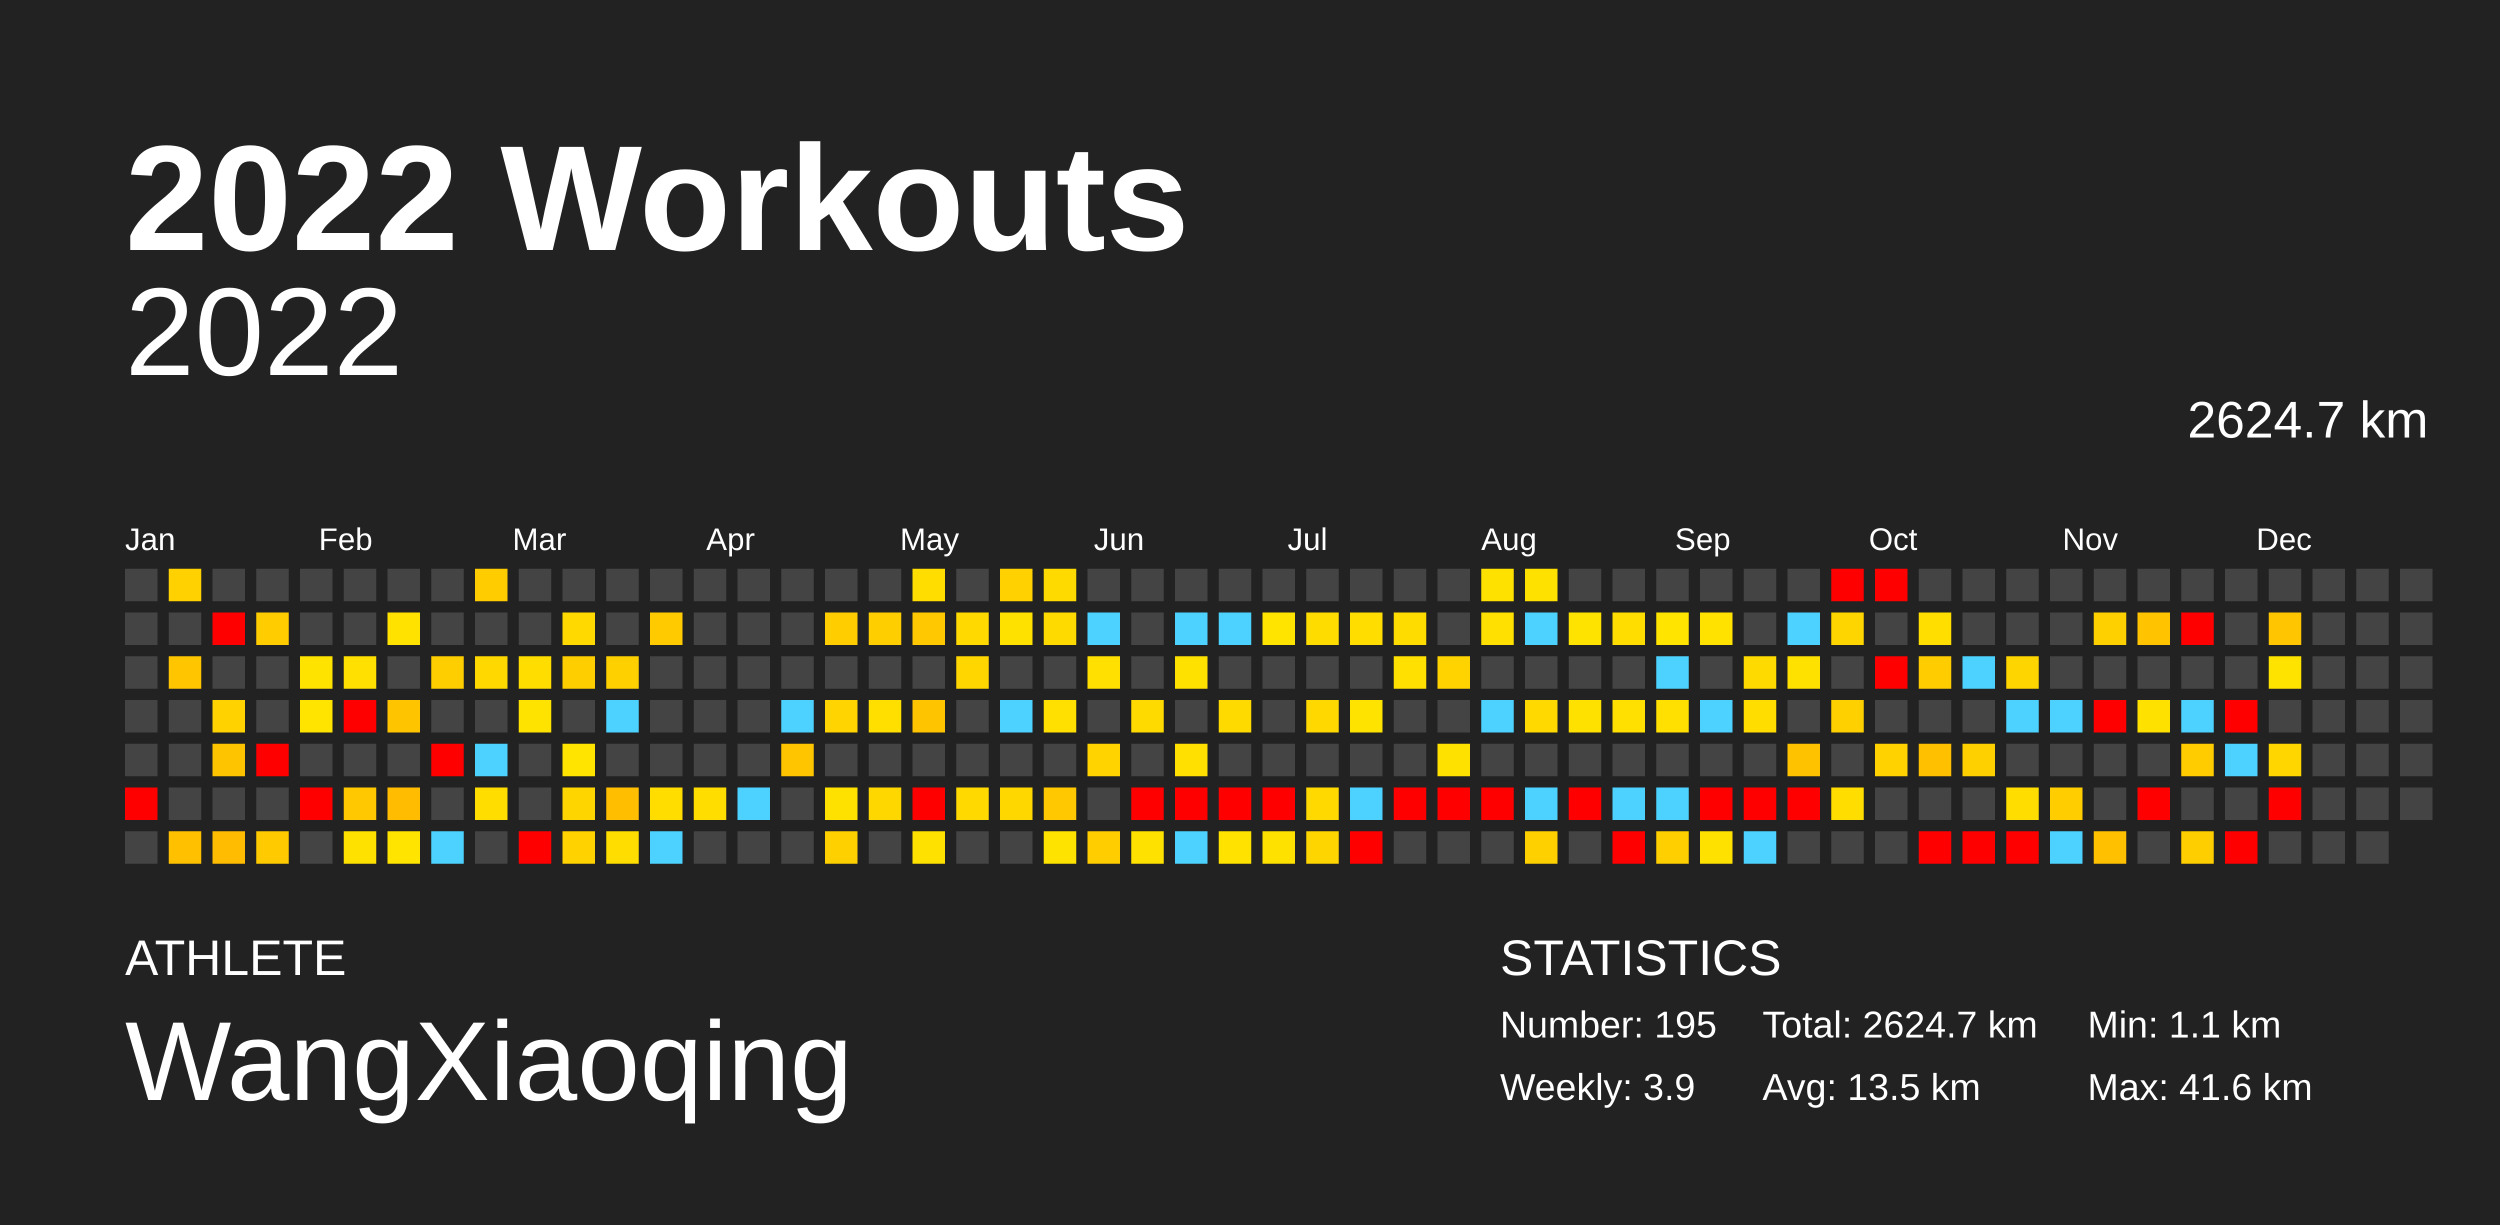
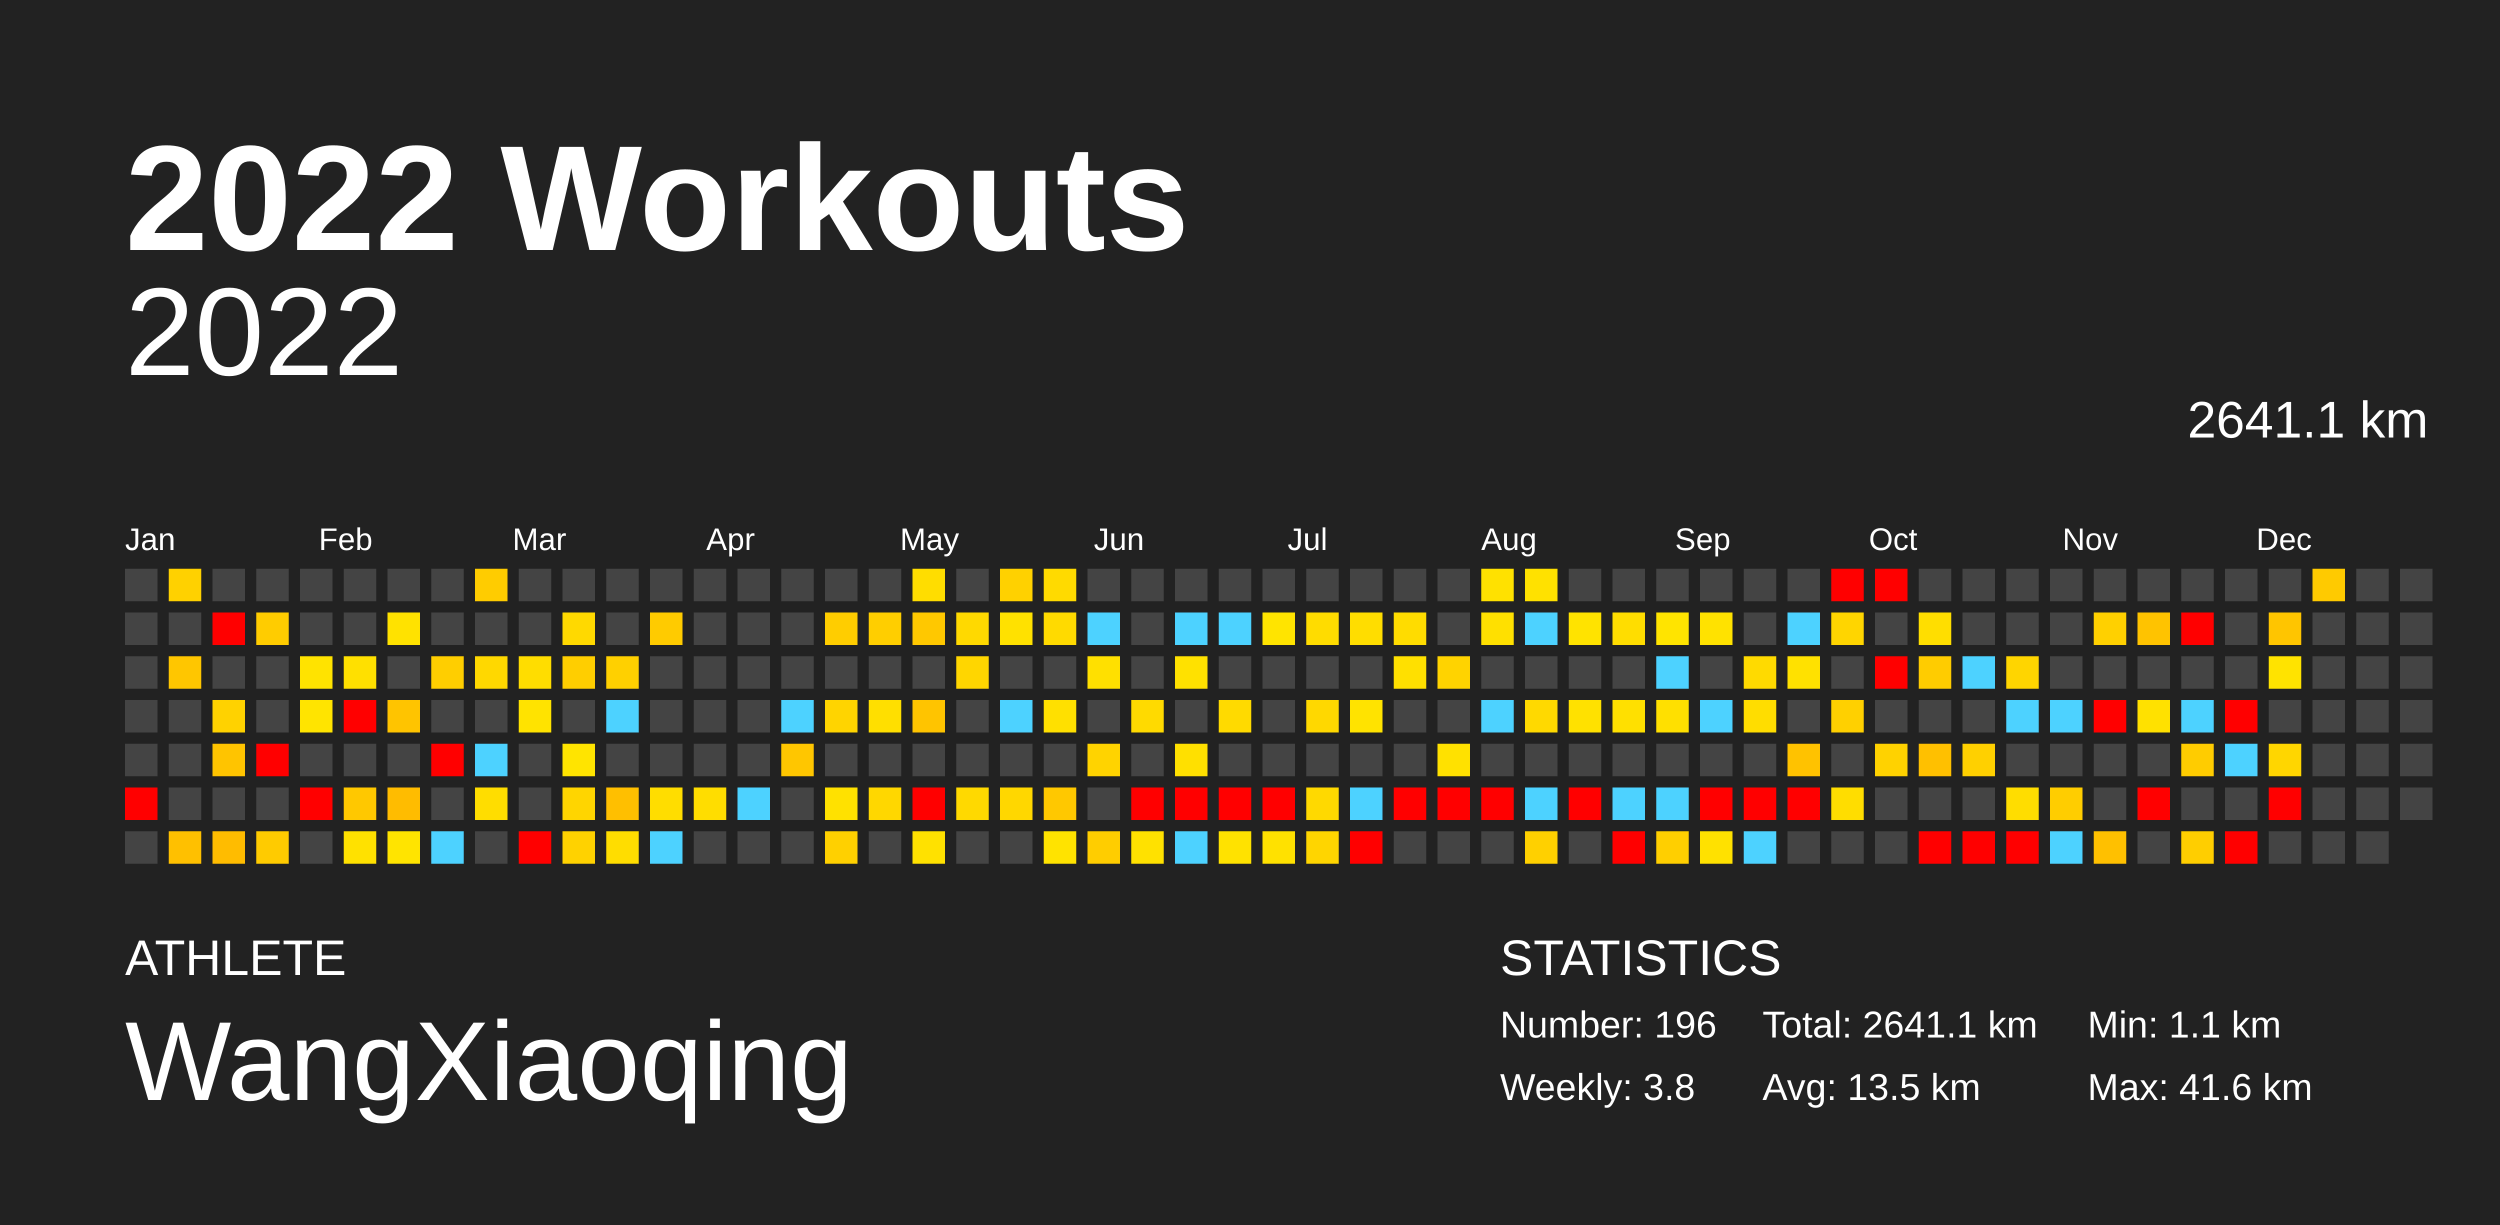
<svg xmlns="http://www.w3.org/2000/svg" baseProfile="full" height="98mm" version="1.1" viewBox="0,0,200,98" width="200mm">
  <defs />
  <rect fill="#222222" height="98" width="200" x="0" y="0" />
  <text fill="#FFFFFF" style="font-size:12px; font-family:Arial; font-weight:bold;" x="10" y="20">2022 Workouts</text>
  <text fill="#FFFFFF" style="font-size:4px; font-family:Arial" x="10" y="78">ATHLETE</text>
  <text fill="#FFFFFF" style="font-size:9px; font-family:Arial" x="10" y="88">WangXiaoqing</text>
  <text fill="#FFFFFF" style="font-size:4px; font-family:Arial" x="120" y="78">STATISTICS</text>
-   <text fill="#FFFFFF" style="font-size:3px; font-family:Arial" x="120" y="83">Number: 195</text>
-   <text fill="#FFFFFF" style="font-size:3px; font-family:Arial" x="120" y="88">Weekly: 3.9</text>
-   <text fill="#FFFFFF" style="font-size:3px; font-family:Arial" x="141" y="83">Total: 2624.7 km</text>
+   <text fill="#FFFFFF" style="font-size:3px; font-family:Arial" x="120" y="83">Number: 196</text>
+   <text fill="#FFFFFF" style="font-size:3px; font-family:Arial" x="120" y="88">Weekly: 3.8</text>
+   <text fill="#FFFFFF" style="font-size:3px; font-family:Arial" x="141" y="83">Total: 2641.1 km</text>
  <text fill="#FFFFFF" style="font-size:3px; font-family:Arial" x="141" y="88">Avg: 13.5 km</text>
  <text fill="#FFFFFF" style="font-size:3px; font-family:Arial" x="167" y="83">Min: 1.1 km</text>
  <text fill="#FFFFFF" style="font-size:3px; font-family:Arial" x="167" y="88">Max: 41.6 km</text>
  <text alignment-baseline="hanging" fill="#FFFFFF" style="font-size:10.0px; font-family:Arial;" x="10" y="30">2022</text>
-   <text alignment-baseline="hanging" fill="#FFFFFF" style="font-size:4.125px; font-family:Arial;" x="175" y="35">2624.7 km</text>
+   <text alignment-baseline="hanging" fill="#FFFFFF" style="font-size:4.125px; font-family:Arial;" x="175" y="35">2641.1 km</text>
  <text fill="#FFFFFF" style="font-size:2.5px; font-family:Arial" x="10.0" y="44">Jan</text>
  <text fill="#FFFFFF" style="font-size:2.5px; font-family:Arial" x="25.5" y="44">Feb</text>
  <text fill="#FFFFFF" style="font-size:2.5px; font-family:Arial" x="41.0" y="44">Mar</text>
  <text fill="#FFFFFF" style="font-size:2.5px; font-family:Arial" x="56.5" y="44">Apr</text>
  <text fill="#FFFFFF" style="font-size:2.5px; font-family:Arial" x="72.0" y="44">May</text>
  <text fill="#FFFFFF" style="font-size:2.5px; font-family:Arial" x="87.5" y="44">Jun</text>
  <text fill="#FFFFFF" style="font-size:2.5px; font-family:Arial" x="103.0" y="44">Jul</text>
  <text fill="#FFFFFF" style="font-size:2.5px; font-family:Arial" x="118.5" y="44">Aug</text>
  <text fill="#FFFFFF" style="font-size:2.5px; font-family:Arial" x="134.0" y="44">Sep</text>
  <text fill="#FFFFFF" style="font-size:2.5px; font-family:Arial" x="149.5" y="44">Oct</text>
  <text fill="#FFFFFF" style="font-size:2.5px; font-family:Arial" x="165.0" y="44">Nov</text>
  <text fill="#FFFFFF" style="font-size:2.5px; font-family:Arial" x="180.5" y="44">Dec</text>
  <rect fill="#444444" height="2.6" width="2.6" x="10.0" y="45.5" />
  <rect fill="#444444" height="2.6" width="2.6" x="10.0" y="49.0" />
  <rect fill="#444444" height="2.6" width="2.6" x="10.0" y="52.5" />
  <rect fill="#444444" height="2.6" width="2.6" x="10.0" y="56.0" />
  <rect fill="#444444" height="2.6" width="2.6" x="10.0" y="59.5" />
  <rect fill="red" height="2.6" width="2.6" x="10.0" y="63.0" />
  <rect fill="#444444" height="2.6" width="2.6" x="10.0" y="66.5" />
  <rect fill="#ffd100" height="2.6" width="2.6" x="13.5" y="45.5" />
  <rect fill="#444444" height="2.6" width="2.6" x="13.5" y="49.0" />
  <rect fill="#ffc600" height="2.6" width="2.6" x="13.5" y="52.5" />
  <rect fill="#444444" height="2.6" width="2.6" x="13.5" y="56.0" />
  <rect fill="#444444" height="2.6" width="2.6" x="13.5" y="59.5" />
  <rect fill="#444444" height="2.6" width="2.6" x="13.5" y="63.0" />
  <rect fill="#ffc000" height="2.6" width="2.6" x="13.5" y="66.5" />
  <rect fill="#444444" height="2.6" width="2.6" x="17.0" y="45.5" />
  <rect fill="red" height="2.6" width="2.6" x="17.0" y="49.0" />
  <rect fill="#444444" height="2.6" width="2.6" x="17.0" y="52.5" />
  <rect fill="#ffd200" height="2.6" width="2.6" x="17.0" y="56.0" />
  <rect fill="#ffc400" height="2.6" width="2.6" x="17.0" y="59.5" />
  <rect fill="#444444" height="2.6" width="2.6" x="17.0" y="63.0" />
  <rect fill="#ffbc00" height="2.6" width="2.6" x="17.0" y="66.5" />
  <rect fill="#444444" height="2.6" width="2.6" x="20.5" y="45.5" />
  <rect fill="#ffcc00" height="2.6" width="2.6" x="20.5" y="49.0" />
  <rect fill="#444444" height="2.6" width="2.6" x="20.5" y="52.5" />
  <rect fill="#444444" height="2.6" width="2.6" x="20.5" y="56.0" />
  <rect fill="red" height="2.6" width="2.6" x="20.5" y="59.5" />
  <rect fill="#444444" height="2.6" width="2.6" x="20.5" y="63.0" />
  <rect fill="#ffcb00" height="2.6" width="2.6" x="20.5" y="66.5" />
  <rect fill="#444444" height="2.6" width="2.6" x="24.0" y="45.5" />
  <rect fill="#444444" height="2.6" width="2.6" x="24.0" y="49.0" />
  <rect fill="#ffe300" height="2.6" width="2.6" x="24.0" y="52.5" />
  <rect fill="#ffe400" height="2.6" width="2.6" x="24.0" y="56.0" />
  <rect fill="#444444" height="2.6" width="2.6" x="24.0" y="59.5" />
  <rect fill="red" height="2.6" width="2.6" x="24.0" y="63.0" />
  <rect fill="#444444" height="2.6" width="2.6" x="24.0" y="66.5" />
  <rect fill="#444444" height="2.6" width="2.6" x="27.5" y="45.5" />
  <rect fill="#444444" height="2.6" width="2.6" x="27.5" y="49.0" />
  <rect fill="#ffe000" height="2.6" width="2.6" x="27.5" y="52.5" />
  <rect fill="red" height="2.6" width="2.6" x="27.5" y="56.0" />
  <rect fill="#444444" height="2.6" width="2.6" x="27.5" y="59.5" />
  <rect fill="#ffc800" height="2.6" width="2.6" x="27.5" y="63.0" />
  <rect fill="#ffe100" height="2.6" width="2.6" x="27.5" y="66.5" />
  <rect fill="#444444" height="2.6" width="2.6" x="31.0" y="45.5" />
  <rect fill="#ffe200" height="2.6" width="2.6" x="31.0" y="49.0" />
  <rect fill="#444444" height="2.6" width="2.6" x="31.0" y="52.5" />
  <rect fill="#ffc400" height="2.6" width="2.6" x="31.0" y="56.0" />
  <rect fill="#444444" height="2.6" width="2.6" x="31.0" y="59.5" />
  <rect fill="#ffbc00" height="2.6" width="2.6" x="31.0" y="63.0" />
  <rect fill="#ffe400" height="2.6" width="2.6" x="31.0" y="66.5" />
  <rect fill="#444444" height="2.6" width="2.6" x="34.5" y="45.5" />
  <rect fill="#444444" height="2.6" width="2.6" x="34.5" y="49.0" />
  <rect fill="#ffce00" height="2.6" width="2.6" x="34.5" y="52.5" />
  <rect fill="#444444" height="2.6" width="2.6" x="34.5" y="56.0" />
  <rect fill="red" height="2.6" width="2.6" x="34.5" y="59.5" />
  <rect fill="#444444" height="2.6" width="2.6" x="34.5" y="63.0" />
  <rect fill="#4dd2ff" height="2.6" width="2.6" x="34.5" y="66.5" />
  <rect fill="#ffcc00" height="2.6" width="2.6" x="38.0" y="45.5" />
  <rect fill="#444444" height="2.6" width="2.6" x="38.0" y="49.0" />
  <rect fill="#ffd800" height="2.6" width="2.6" x="38.0" y="52.5" />
  <rect fill="#444444" height="2.6" width="2.6" x="38.0" y="56.0" />
  <rect fill="#4dd2ff" height="2.6" width="2.6" x="38.0" y="59.5" />
  <rect fill="#ffdd00" height="2.6" width="2.6" x="38.0" y="63.0" />
  <rect fill="#444444" height="2.6" width="2.6" x="38.0" y="66.5" />
  <rect fill="#444444" height="2.6" width="2.6" x="41.5" y="45.5" />
  <rect fill="#444444" height="2.6" width="2.6" x="41.5" y="49.0" />
  <rect fill="#ffdd00" height="2.6" width="2.6" x="41.5" y="52.5" />
  <rect fill="#ffe300" height="2.6" width="2.6" x="41.5" y="56.0" />
  <rect fill="#444444" height="2.6" width="2.6" x="41.5" y="59.5" />
  <rect fill="#444444" height="2.6" width="2.6" x="41.5" y="63.0" />
  <rect fill="red" height="2.6" width="2.6" x="41.5" y="66.5" />
  <rect fill="#444444" height="2.6" width="2.6" x="45.0" y="45.5" />
  <rect fill="#ffd900" height="2.6" width="2.6" x="45.0" y="49.0" />
  <rect fill="#ffce00" height="2.6" width="2.6" x="45.0" y="52.5" />
  <rect fill="#444444" height="2.6" width="2.6" x="45.0" y="56.0" />
  <rect fill="#ffe400" height="2.6" width="2.6" x="45.0" y="59.5" />
  <rect fill="#ffd500" height="2.6" width="2.6" x="45.0" y="63.0" />
  <rect fill="#ffd200" height="2.6" width="2.6" x="45.0" y="66.5" />
  <rect fill="#444444" height="2.6" width="2.6" x="48.5" y="45.5" />
  <rect fill="#444444" height="2.6" width="2.6" x="48.5" y="49.0" />
  <rect fill="#ffd000" height="2.6" width="2.6" x="48.5" y="52.5" />
  <rect fill="#4dd2ff" height="2.6" width="2.6" x="48.5" y="56.0" />
  <rect fill="#444444" height="2.6" width="2.6" x="48.5" y="59.5" />
  <rect fill="#ffbf00" height="2.6" width="2.6" x="48.5" y="63.0" />
  <rect fill="#ffdd00" height="2.6" width="2.6" x="48.5" y="66.5" />
  <rect fill="#444444" height="2.6" width="2.6" x="52.0" y="45.5" />
  <rect fill="#ffcb00" height="2.6" width="2.6" x="52.0" y="49.0" />
  <rect fill="#444444" height="2.6" width="2.6" x="52.0" y="52.5" />
  <rect fill="#444444" height="2.6" width="2.6" x="52.0" y="56.0" />
  <rect fill="#444444" height="2.6" width="2.6" x="52.0" y="59.5" />
  <rect fill="#ffdd00" height="2.6" width="2.6" x="52.0" y="63.0" />
  <rect fill="#4dd2ff" height="2.6" width="2.6" x="52.0" y="66.5" />
  <rect fill="#444444" height="2.6" width="2.6" x="55.5" y="45.5" />
  <rect fill="#444444" height="2.6" width="2.6" x="55.5" y="49.0" />
  <rect fill="#444444" height="2.6" width="2.6" x="55.5" y="52.5" />
  <rect fill="#444444" height="2.6" width="2.6" x="55.5" y="56.0" />
  <rect fill="#444444" height="2.6" width="2.6" x="55.5" y="59.5" />
  <rect fill="#ffdd00" height="2.6" width="2.6" x="55.5" y="63.0" />
  <rect fill="#444444" height="2.6" width="2.6" x="55.5" y="66.5" />
  <rect fill="#444444" height="2.6" width="2.6" x="59.0" y="45.5" />
  <rect fill="#444444" height="2.6" width="2.6" x="59.0" y="49.0" />
  <rect fill="#444444" height="2.6" width="2.6" x="59.0" y="52.5" />
  <rect fill="#444444" height="2.6" width="2.6" x="59.0" y="56.0" />
  <rect fill="#444444" height="2.6" width="2.6" x="59.0" y="59.5" />
  <rect fill="#4dd2ff" height="2.6" width="2.6" x="59.0" y="63.0" />
  <rect fill="#444444" height="2.6" width="2.6" x="59.0" y="66.5" />
  <rect fill="#444444" height="2.6" width="2.6" x="62.5" y="45.5" />
  <rect fill="#444444" height="2.6" width="2.6" x="62.5" y="49.0" />
  <rect fill="#444444" height="2.6" width="2.6" x="62.5" y="52.5" />
  <rect fill="#4dd2ff" height="2.6" width="2.6" x="62.5" y="56.0" />
  <rect fill="#ffc600" height="2.6" width="2.6" x="62.5" y="59.5" />
  <rect fill="#444444" height="2.6" width="2.6" x="62.5" y="63.0" />
  <rect fill="#444444" height="2.6" width="2.6" x="62.5" y="66.5" />
  <rect fill="#444444" height="2.6" width="2.6" x="66.0" y="45.5" />
  <rect fill="#ffcd00" height="2.6" width="2.6" x="66.0" y="49.0" />
  <rect fill="#444444" height="2.6" width="2.6" x="66.0" y="52.5" />
  <rect fill="#ffd400" height="2.6" width="2.6" x="66.0" y="56.0" />
  <rect fill="#444444" height="2.6" width="2.6" x="66.0" y="59.5" />
  <rect fill="#ffe100" height="2.6" width="2.6" x="66.0" y="63.0" />
  <rect fill="#ffd000" height="2.6" width="2.6" x="66.0" y="66.5" />
  <rect fill="#444444" height="2.6" width="2.6" x="69.5" y="45.5" />
  <rect fill="#ffce00" height="2.6" width="2.6" x="69.5" y="49.0" />
  <rect fill="#444444" height="2.6" width="2.6" x="69.5" y="52.5" />
  <rect fill="#ffdf00" height="2.6" width="2.6" x="69.5" y="56.0" />
  <rect fill="#444444" height="2.6" width="2.6" x="69.5" y="59.5" />
  <rect fill="#ffd700" height="2.6" width="2.6" x="69.5" y="63.0" />
  <rect fill="#444444" height="2.6" width="2.6" x="69.5" y="66.5" />
  <rect fill="#ffdd00" height="2.6" width="2.6" x="73.0" y="45.5" />
  <rect fill="#ffc800" height="2.6" width="2.6" x="73.0" y="49.0" />
  <rect fill="#444444" height="2.6" width="2.6" x="73.0" y="52.5" />
  <rect fill="#ffc400" height="2.6" width="2.6" x="73.0" y="56.0" />
  <rect fill="#444444" height="2.6" width="2.6" x="73.0" y="59.5" />
  <rect fill="red" height="2.6" width="2.6" x="73.0" y="63.0" />
  <rect fill="#ffe100" height="2.6" width="2.6" x="73.0" y="66.5" />
  <rect fill="#444444" height="2.6" width="2.6" x="76.5" y="45.5" />
  <rect fill="#ffd900" height="2.6" width="2.6" x="76.5" y="49.0" />
  <rect fill="#ffd600" height="2.6" width="2.6" x="76.5" y="52.5" />
  <rect fill="#444444" height="2.6" width="2.6" x="76.5" y="56.0" />
  <rect fill="#444444" height="2.6" width="2.6" x="76.5" y="59.5" />
  <rect fill="#ffd900" height="2.6" width="2.6" x="76.5" y="63.0" />
  <rect fill="#444444" height="2.6" width="2.6" x="76.5" y="66.5" />
  <rect fill="#ffd100" height="2.6" width="2.6" x="80.0" y="45.5" />
  <rect fill="#ffe100" height="2.6" width="2.6" x="80.0" y="49.0" />
  <rect fill="#444444" height="2.6" width="2.6" x="80.0" y="52.5" />
  <rect fill="#4dd2ff" height="2.6" width="2.6" x="80.0" y="56.0" />
  <rect fill="#444444" height="2.6" width="2.6" x="80.0" y="59.5" />
  <rect fill="#ffd700" height="2.6" width="2.6" x="80.0" y="63.0" />
  <rect fill="#444444" height="2.6" width="2.6" x="80.0" y="66.5" />
  <rect fill="#ffda00" height="2.6" width="2.6" x="83.5" y="45.5" />
  <rect fill="#ffda00" height="2.6" width="2.6" x="83.5" y="49.0" />
  <rect fill="#444444" height="2.6" width="2.6" x="83.5" y="52.5" />
  <rect fill="#ffe000" height="2.6" width="2.6" x="83.5" y="56.0" />
  <rect fill="#444444" height="2.6" width="2.6" x="83.5" y="59.5" />
  <rect fill="#ffc800" height="2.6" width="2.6" x="83.5" y="63.0" />
  <rect fill="#ffe300" height="2.6" width="2.6" x="83.5" y="66.5" />
  <rect fill="#444444" height="2.6" width="2.6" x="87.0" y="45.5" />
  <rect fill="#4dd2ff" height="2.6" width="2.6" x="87.0" y="49.0" />
  <rect fill="#ffe000" height="2.6" width="2.6" x="87.0" y="52.5" />
  <rect fill="#444444" height="2.6" width="2.6" x="87.0" y="56.0" />
  <rect fill="#ffd300" height="2.6" width="2.6" x="87.0" y="59.5" />
  <rect fill="#444444" height="2.6" width="2.6" x="87.0" y="63.0" />
  <rect fill="#ffcd00" height="2.6" width="2.6" x="87.0" y="66.5" />
  <rect fill="#444444" height="2.6" width="2.6" x="90.5" y="45.5" />
  <rect fill="#444444" height="2.6" width="2.6" x="90.5" y="49.0" />
  <rect fill="#444444" height="2.6" width="2.6" x="90.5" y="52.5" />
  <rect fill="#ffda00" height="2.6" width="2.6" x="90.5" y="56.0" />
  <rect fill="#444444" height="2.6" width="2.6" x="90.5" y="59.5" />
  <rect fill="red" height="2.6" width="2.6" x="90.5" y="63.0" />
  <rect fill="#ffe100" height="2.6" width="2.6" x="90.5" y="66.5" />
  <rect fill="#444444" height="2.6" width="2.6" x="94.0" y="45.5" />
  <rect fill="#4dd2ff" height="2.6" width="2.6" x="94.0" y="49.0" />
  <rect fill="#ffe100" height="2.6" width="2.6" x="94.0" y="52.5" />
  <rect fill="#444444" height="2.6" width="2.6" x="94.0" y="56.0" />
  <rect fill="#ffe000" height="2.6" width="2.6" x="94.0" y="59.5" />
  <rect fill="red" height="2.6" width="2.6" x="94.0" y="63.0" />
  <rect fill="#4dd2ff" height="2.6" width="2.6" x="94.0" y="66.5" />
  <rect fill="#444444" height="2.6" width="2.6" x="97.5" y="45.5" />
  <rect fill="#4dd2ff" height="2.6" width="2.6" x="97.5" y="49.0" />
  <rect fill="#444444" height="2.6" width="2.6" x="97.5" y="52.5" />
  <rect fill="#ffda00" height="2.6" width="2.6" x="97.5" y="56.0" />
  <rect fill="#444444" height="2.6" width="2.6" x="97.5" y="59.5" />
  <rect fill="red" height="2.6" width="2.6" x="97.5" y="63.0" />
  <rect fill="#ffe200" height="2.6" width="2.6" x="97.5" y="66.5" />
  <rect fill="#444444" height="2.6" width="2.6" x="101.0" y="45.5" />
  <rect fill="#ffe400" height="2.6" width="2.6" x="101.0" y="49.0" />
  <rect fill="#444444" height="2.6" width="2.6" x="101.0" y="52.5" />
  <rect fill="#444444" height="2.6" width="2.6" x="101.0" y="56.0" />
  <rect fill="#444444" height="2.6" width="2.6" x="101.0" y="59.5" />
  <rect fill="red" height="2.6" width="2.6" x="101.0" y="63.0" />
  <rect fill="#ffe100" height="2.6" width="2.6" x="101.0" y="66.5" />
  <rect fill="#444444" height="2.6" width="2.6" x="104.5" y="45.5" />
  <rect fill="#ffdc00" height="2.6" width="2.6" x="104.5" y="49.0" />
  <rect fill="#444444" height="2.6" width="2.6" x="104.5" y="52.5" />
  <rect fill="#ffd800" height="2.6" width="2.6" x="104.5" y="56.0" />
  <rect fill="#444444" height="2.6" width="2.6" x="104.5" y="59.5" />
  <rect fill="#ffd900" height="2.6" width="2.6" x="104.5" y="63.0" />
  <rect fill="#ffd500" height="2.6" width="2.6" x="104.5" y="66.5" />
  <rect fill="#444444" height="2.6" width="2.6" x="108.0" y="45.5" />
  <rect fill="#ffdd00" height="2.6" width="2.6" x="108.0" y="49.0" />
  <rect fill="#444444" height="2.6" width="2.6" x="108.0" y="52.5" />
  <rect fill="#ffe300" height="2.6" width="2.6" x="108.0" y="56.0" />
  <rect fill="#444444" height="2.6" width="2.6" x="108.0" y="59.5" />
  <rect fill="#4dd2ff" height="2.6" width="2.6" x="108.0" y="63.0" />
  <rect fill="red" height="2.6" width="2.6" x="108.0" y="66.5" />
  <rect fill="#444444" height="2.6" width="2.6" x="111.5" y="45.5" />
  <rect fill="#ffdc00" height="2.6" width="2.6" x="111.5" y="49.0" />
  <rect fill="#ffe000" height="2.6" width="2.6" x="111.5" y="52.5" />
  <rect fill="#444444" height="2.6" width="2.6" x="111.5" y="56.0" />
  <rect fill="#444444" height="2.6" width="2.6" x="111.5" y="59.5" />
  <rect fill="red" height="2.6" width="2.6" x="111.5" y="63.0" />
  <rect fill="#444444" height="2.6" width="2.6" x="111.5" y="66.5" />
  <rect fill="#444444" height="2.6" width="2.6" x="115.0" y="45.5" />
  <rect fill="#444444" height="2.6" width="2.6" x="115.0" y="49.0" />
  <rect fill="#ffd300" height="2.6" width="2.6" x="115.0" y="52.5" />
  <rect fill="#444444" height="2.6" width="2.6" x="115.0" y="56.0" />
  <rect fill="#ffe100" height="2.6" width="2.6" x="115.0" y="59.5" />
  <rect fill="red" height="2.6" width="2.6" x="115.0" y="63.0" />
  <rect fill="#444444" height="2.6" width="2.6" x="115.0" y="66.5" />
  <rect fill="#ffe100" height="2.6" width="2.6" x="118.5" y="45.5" />
  <rect fill="#ffe000" height="2.6" width="2.6" x="118.5" y="49.0" />
  <rect fill="#444444" height="2.6" width="2.6" x="118.5" y="52.5" />
  <rect fill="#4dd2ff" height="2.6" width="2.6" x="118.5" y="56.0" />
  <rect fill="#444444" height="2.6" width="2.6" x="118.5" y="59.5" />
  <rect fill="red" height="2.6" width="2.6" x="118.5" y="63.0" />
  <rect fill="#444444" height="2.6" width="2.6" x="118.5" y="66.5" />
  <rect fill="#ffe100" height="2.6" width="2.6" x="122.0" y="45.5" />
  <rect fill="#4dd2ff" height="2.6" width="2.6" x="122.0" y="49.0" />
  <rect fill="#444444" height="2.6" width="2.6" x="122.0" y="52.5" />
  <rect fill="#ffd900" height="2.6" width="2.6" x="122.0" y="56.0" />
  <rect fill="#444444" height="2.6" width="2.6" x="122.0" y="59.5" />
  <rect fill="#4dd2ff" height="2.6" width="2.6" x="122.0" y="63.0" />
  <rect fill="#ffd000" height="2.6" width="2.6" x="122.0" y="66.5" />
  <rect fill="#444444" height="2.6" width="2.6" x="125.5" y="45.5" />
  <rect fill="#ffe300" height="2.6" width="2.6" x="125.5" y="49.0" />
  <rect fill="#444444" height="2.6" width="2.6" x="125.5" y="52.5" />
  <rect fill="#ffe100" height="2.6" width="2.6" x="125.5" y="56.0" />
  <rect fill="#444444" height="2.6" width="2.6" x="125.5" y="59.5" />
  <rect fill="red" height="2.6" width="2.6" x="125.5" y="63.0" />
  <rect fill="#444444" height="2.6" width="2.6" x="125.5" y="66.5" />
  <rect fill="#444444" height="2.6" width="2.6" x="129.0" y="45.5" />
  <rect fill="#ffdd00" height="2.6" width="2.6" x="129.0" y="49.0" />
  <rect fill="#444444" height="2.6" width="2.6" x="129.0" y="52.5" />
  <rect fill="#ffe000" height="2.6" width="2.6" x="129.0" y="56.0" />
  <rect fill="#444444" height="2.6" width="2.6" x="129.0" y="59.5" />
  <rect fill="#4dd2ff" height="2.6" width="2.6" x="129.0" y="63.0" />
  <rect fill="red" height="2.6" width="2.6" x="129.0" y="66.5" />
  <rect fill="#444444" height="2.6" width="2.6" x="132.5" y="45.5" />
  <rect fill="#ffe400" height="2.6" width="2.6" x="132.5" y="49.0" />
  <rect fill="#4dd2ff" height="2.6" width="2.6" x="132.5" y="52.5" />
  <rect fill="#ffe000" height="2.6" width="2.6" x="132.5" y="56.0" />
  <rect fill="#444444" height="2.6" width="2.6" x="132.5" y="59.5" />
  <rect fill="#4dd2ff" height="2.6" width="2.6" x="132.5" y="63.0" />
  <rect fill="#ffcf00" height="2.6" width="2.6" x="132.5" y="66.5" />
  <rect fill="#444444" height="2.6" width="2.6" x="136.0" y="45.5" />
  <rect fill="#ffe200" height="2.6" width="2.6" x="136.0" y="49.0" />
  <rect fill="#444444" height="2.6" width="2.6" x="136.0" y="52.5" />
  <rect fill="#4dd2ff" height="2.6" width="2.6" x="136.0" y="56.0" />
  <rect fill="#444444" height="2.6" width="2.6" x="136.0" y="59.5" />
  <rect fill="red" height="2.6" width="2.6" x="136.0" y="63.0" />
  <rect fill="#ffe100" height="2.6" width="2.6" x="136.0" y="66.5" />
  <rect fill="#444444" height="2.6" width="2.6" x="139.5" y="45.5" />
  <rect fill="#444444" height="2.6" width="2.6" x="139.5" y="49.0" />
  <rect fill="#ffda00" height="2.6" width="2.6" x="139.5" y="52.5" />
  <rect fill="#ffdd00" height="2.6" width="2.6" x="139.5" y="56.0" />
  <rect fill="#444444" height="2.6" width="2.6" x="139.5" y="59.5" />
  <rect fill="red" height="2.6" width="2.6" x="139.5" y="63.0" />
  <rect fill="#4dd2ff" height="2.6" width="2.6" x="139.5" y="66.5" />
  <rect fill="#444444" height="2.6" width="2.6" x="143.0" y="45.5" />
  <rect fill="#4dd2ff" height="2.6" width="2.6" x="143.0" y="49.0" />
  <rect fill="#ffe100" height="2.6" width="2.6" x="143.0" y="52.5" />
  <rect fill="#444444" height="2.6" width="2.6" x="143.0" y="56.0" />
  <rect fill="#ffc200" height="2.6" width="2.6" x="143.0" y="59.5" />
  <rect fill="red" height="2.6" width="2.6" x="143.0" y="63.0" />
  <rect fill="#444444" height="2.6" width="2.6" x="143.0" y="66.5" />
  <rect fill="red" height="2.6" width="2.6" x="146.5" y="45.5" />
  <rect fill="#ffd500" height="2.6" width="2.6" x="146.5" y="49.0" />
  <rect fill="#444444" height="2.6" width="2.6" x="146.5" y="52.5" />
  <rect fill="#ffd000" height="2.6" width="2.6" x="146.5" y="56.0" />
  <rect fill="#444444" height="2.6" width="2.6" x="146.5" y="59.5" />
  <rect fill="#ffdd00" height="2.6" width="2.6" x="146.5" y="63.0" />
  <rect fill="#444444" height="2.6" width="2.6" x="146.5" y="66.5" />
  <rect fill="red" height="2.6" width="2.6" x="150.0" y="45.5" />
  <rect fill="#444444" height="2.6" width="2.6" x="150.0" y="49.0" />
  <rect fill="red" height="2.6" width="2.6" x="150.0" y="52.5" />
  <rect fill="#444444" height="2.6" width="2.6" x="150.0" y="56.0" />
  <rect fill="#ffd200" height="2.6" width="2.6" x="150.0" y="59.5" />
  <rect fill="#444444" height="2.6" width="2.6" x="150.0" y="63.0" />
  <rect fill="#444444" height="2.6" width="2.6" x="150.0" y="66.5" />
  <rect fill="#444444" height="2.6" width="2.6" x="153.5" y="45.5" />
  <rect fill="#ffde00" height="2.6" width="2.6" x="153.5" y="49.0" />
  <rect fill="#ffcc00" height="2.6" width="2.6" x="153.5" y="52.5" />
  <rect fill="#444444" height="2.6" width="2.6" x="153.5" y="56.0" />
  <rect fill="#ffc000" height="2.6" width="2.6" x="153.5" y="59.5" />
  <rect fill="#444444" height="2.6" width="2.6" x="153.5" y="63.0" />
  <rect fill="red" height="2.6" width="2.6" x="153.5" y="66.5" />
  <rect fill="#444444" height="2.6" width="2.6" x="157.0" y="45.5" />
  <rect fill="#444444" height="2.6" width="2.6" x="157.0" y="49.0" />
  <rect fill="#4dd2ff" height="2.6" width="2.6" x="157.0" y="52.5" />
  <rect fill="#444444" height="2.6" width="2.6" x="157.0" y="56.0" />
  <rect fill="#ffd000" height="2.6" width="2.6" x="157.0" y="59.5" />
  <rect fill="#444444" height="2.6" width="2.6" x="157.0" y="63.0" />
  <rect fill="red" height="2.6" width="2.6" x="157.0" y="66.5" />
  <rect fill="#444444" height="2.6" width="2.6" x="160.5" y="45.5" />
  <rect fill="#444444" height="2.6" width="2.6" x="160.5" y="49.0" />
  <rect fill="#ffd500" height="2.6" width="2.6" x="160.5" y="52.5" />
  <rect fill="#4dd2ff" height="2.6" width="2.6" x="160.5" y="56.0" />
  <rect fill="#444444" height="2.6" width="2.6" x="160.5" y="59.5" />
  <rect fill="#ffdd00" height="2.6" width="2.6" x="160.5" y="63.0" />
  <rect fill="red" height="2.6" width="2.6" x="160.5" y="66.5" />
  <rect fill="#444444" height="2.6" width="2.6" x="164.0" y="45.5" />
  <rect fill="#444444" height="2.6" width="2.6" x="164.0" y="49.0" />
  <rect fill="#444444" height="2.6" width="2.6" x="164.0" y="52.5" />
  <rect fill="#4dd2ff" height="2.6" width="2.6" x="164.0" y="56.0" />
  <rect fill="#444444" height="2.6" width="2.6" x="164.0" y="59.5" />
  <rect fill="#ffcd00" height="2.6" width="2.6" x="164.0" y="63.0" />
  <rect fill="#4dd2ff" height="2.6" width="2.6" x="164.0" y="66.5" />
  <rect fill="#444444" height="2.6" width="2.6" x="167.5" y="45.5" />
  <rect fill="#ffd000" height="2.6" width="2.6" x="167.5" y="49.0" />
  <rect fill="#444444" height="2.6" width="2.6" x="167.5" y="52.5" />
  <rect fill="red" height="2.6" width="2.6" x="167.5" y="56.0" />
  <rect fill="#444444" height="2.6" width="2.6" x="167.5" y="59.5" />
  <rect fill="#444444" height="2.6" width="2.6" x="167.5" y="63.0" />
  <rect fill="#ffc000" height="2.6" width="2.6" x="167.5" y="66.5" />
  <rect fill="#444444" height="2.6" width="2.6" x="171.0" y="45.5" />
  <rect fill="#ffc300" height="2.6" width="2.6" x="171.0" y="49.0" />
  <rect fill="#444444" height="2.6" width="2.6" x="171.0" y="52.5" />
  <rect fill="#ffe100" height="2.6" width="2.6" x="171.0" y="56.0" />
  <rect fill="#444444" height="2.6" width="2.6" x="171.0" y="59.5" />
  <rect fill="red" height="2.6" width="2.6" x="171.0" y="63.0" />
  <rect fill="#444444" height="2.6" width="2.6" x="171.0" y="66.5" />
  <rect fill="#444444" height="2.6" width="2.6" x="174.5" y="45.5" />
  <rect fill="red" height="2.6" width="2.6" x="174.5" y="49.0" />
  <rect fill="#444444" height="2.6" width="2.6" x="174.5" y="52.5" />
  <rect fill="#4dd2ff" height="2.6" width="2.6" x="174.5" y="56.0" />
  <rect fill="#ffcc00" height="2.6" width="2.6" x="174.5" y="59.5" />
  <rect fill="#444444" height="2.6" width="2.6" x="174.5" y="63.0" />
  <rect fill="#ffce00" height="2.6" width="2.6" x="174.5" y="66.5" />
  <rect fill="#444444" height="2.6" width="2.6" x="178.0" y="45.5" />
  <rect fill="#444444" height="2.6" width="2.6" x="178.0" y="49.0" />
  <rect fill="#444444" height="2.6" width="2.6" x="178.0" y="52.5" />
  <rect fill="red" height="2.6" width="2.6" x="178.0" y="56.0" />
  <rect fill="#4dd2ff" height="2.6" width="2.6" x="178.0" y="59.5" />
  <rect fill="#444444" height="2.6" width="2.6" x="178.0" y="63.0" />
  <rect fill="red" height="2.6" width="2.6" x="178.0" y="66.5" />
  <rect fill="#444444" height="2.6" width="2.6" x="181.5" y="45.5" />
  <rect fill="#ffc500" height="2.6" width="2.6" x="181.5" y="49.0" />
  <rect fill="#ffe300" height="2.6" width="2.6" x="181.5" y="52.5" />
  <rect fill="#444444" height="2.6" width="2.6" x="181.5" y="56.0" />
  <rect fill="#ffd600" height="2.6" width="2.6" x="181.5" y="59.5" />
  <rect fill="red" height="2.6" width="2.6" x="181.5" y="63.0" />
  <rect fill="#444444" height="2.6" width="2.6" x="181.5" y="66.5" />
-   <rect fill="#444444" height="2.6" width="2.6" x="185.0" y="45.5" />
+   <rect fill="#ffca00" height="2.6" width="2.6" x="185.0" y="45.5" />
  <rect fill="#444444" height="2.6" width="2.6" x="185.0" y="49.0" />
  <rect fill="#444444" height="2.6" width="2.6" x="185.0" y="52.5" />
  <rect fill="#444444" height="2.6" width="2.6" x="185.0" y="56.0" />
  <rect fill="#444444" height="2.6" width="2.6" x="185.0" y="59.5" />
  <rect fill="#444444" height="2.6" width="2.6" x="185.0" y="63.0" />
  <rect fill="#444444" height="2.6" width="2.6" x="185.0" y="66.5" />
  <rect fill="#444444" height="2.6" width="2.6" x="188.5" y="45.5" />
  <rect fill="#444444" height="2.6" width="2.6" x="188.5" y="49.0" />
  <rect fill="#444444" height="2.6" width="2.6" x="188.5" y="52.5" />
  <rect fill="#444444" height="2.6" width="2.6" x="188.5" y="56.0" />
  <rect fill="#444444" height="2.6" width="2.6" x="188.5" y="59.5" />
  <rect fill="#444444" height="2.6" width="2.6" x="188.5" y="63.0" />
  <rect fill="#444444" height="2.6" width="2.6" x="188.5" y="66.5" />
  <rect fill="#444444" height="2.6" width="2.6" x="192.0" y="45.5" />
  <rect fill="#444444" height="2.6" width="2.6" x="192.0" y="49.0" />
  <rect fill="#444444" height="2.6" width="2.6" x="192.0" y="52.5" />
  <rect fill="#444444" height="2.6" width="2.6" x="192.0" y="56.0" />
  <rect fill="#444444" height="2.6" width="2.6" x="192.0" y="59.5" />
  <rect fill="#444444" height="2.6" width="2.6" x="192.0" y="63.0" />
</svg>
